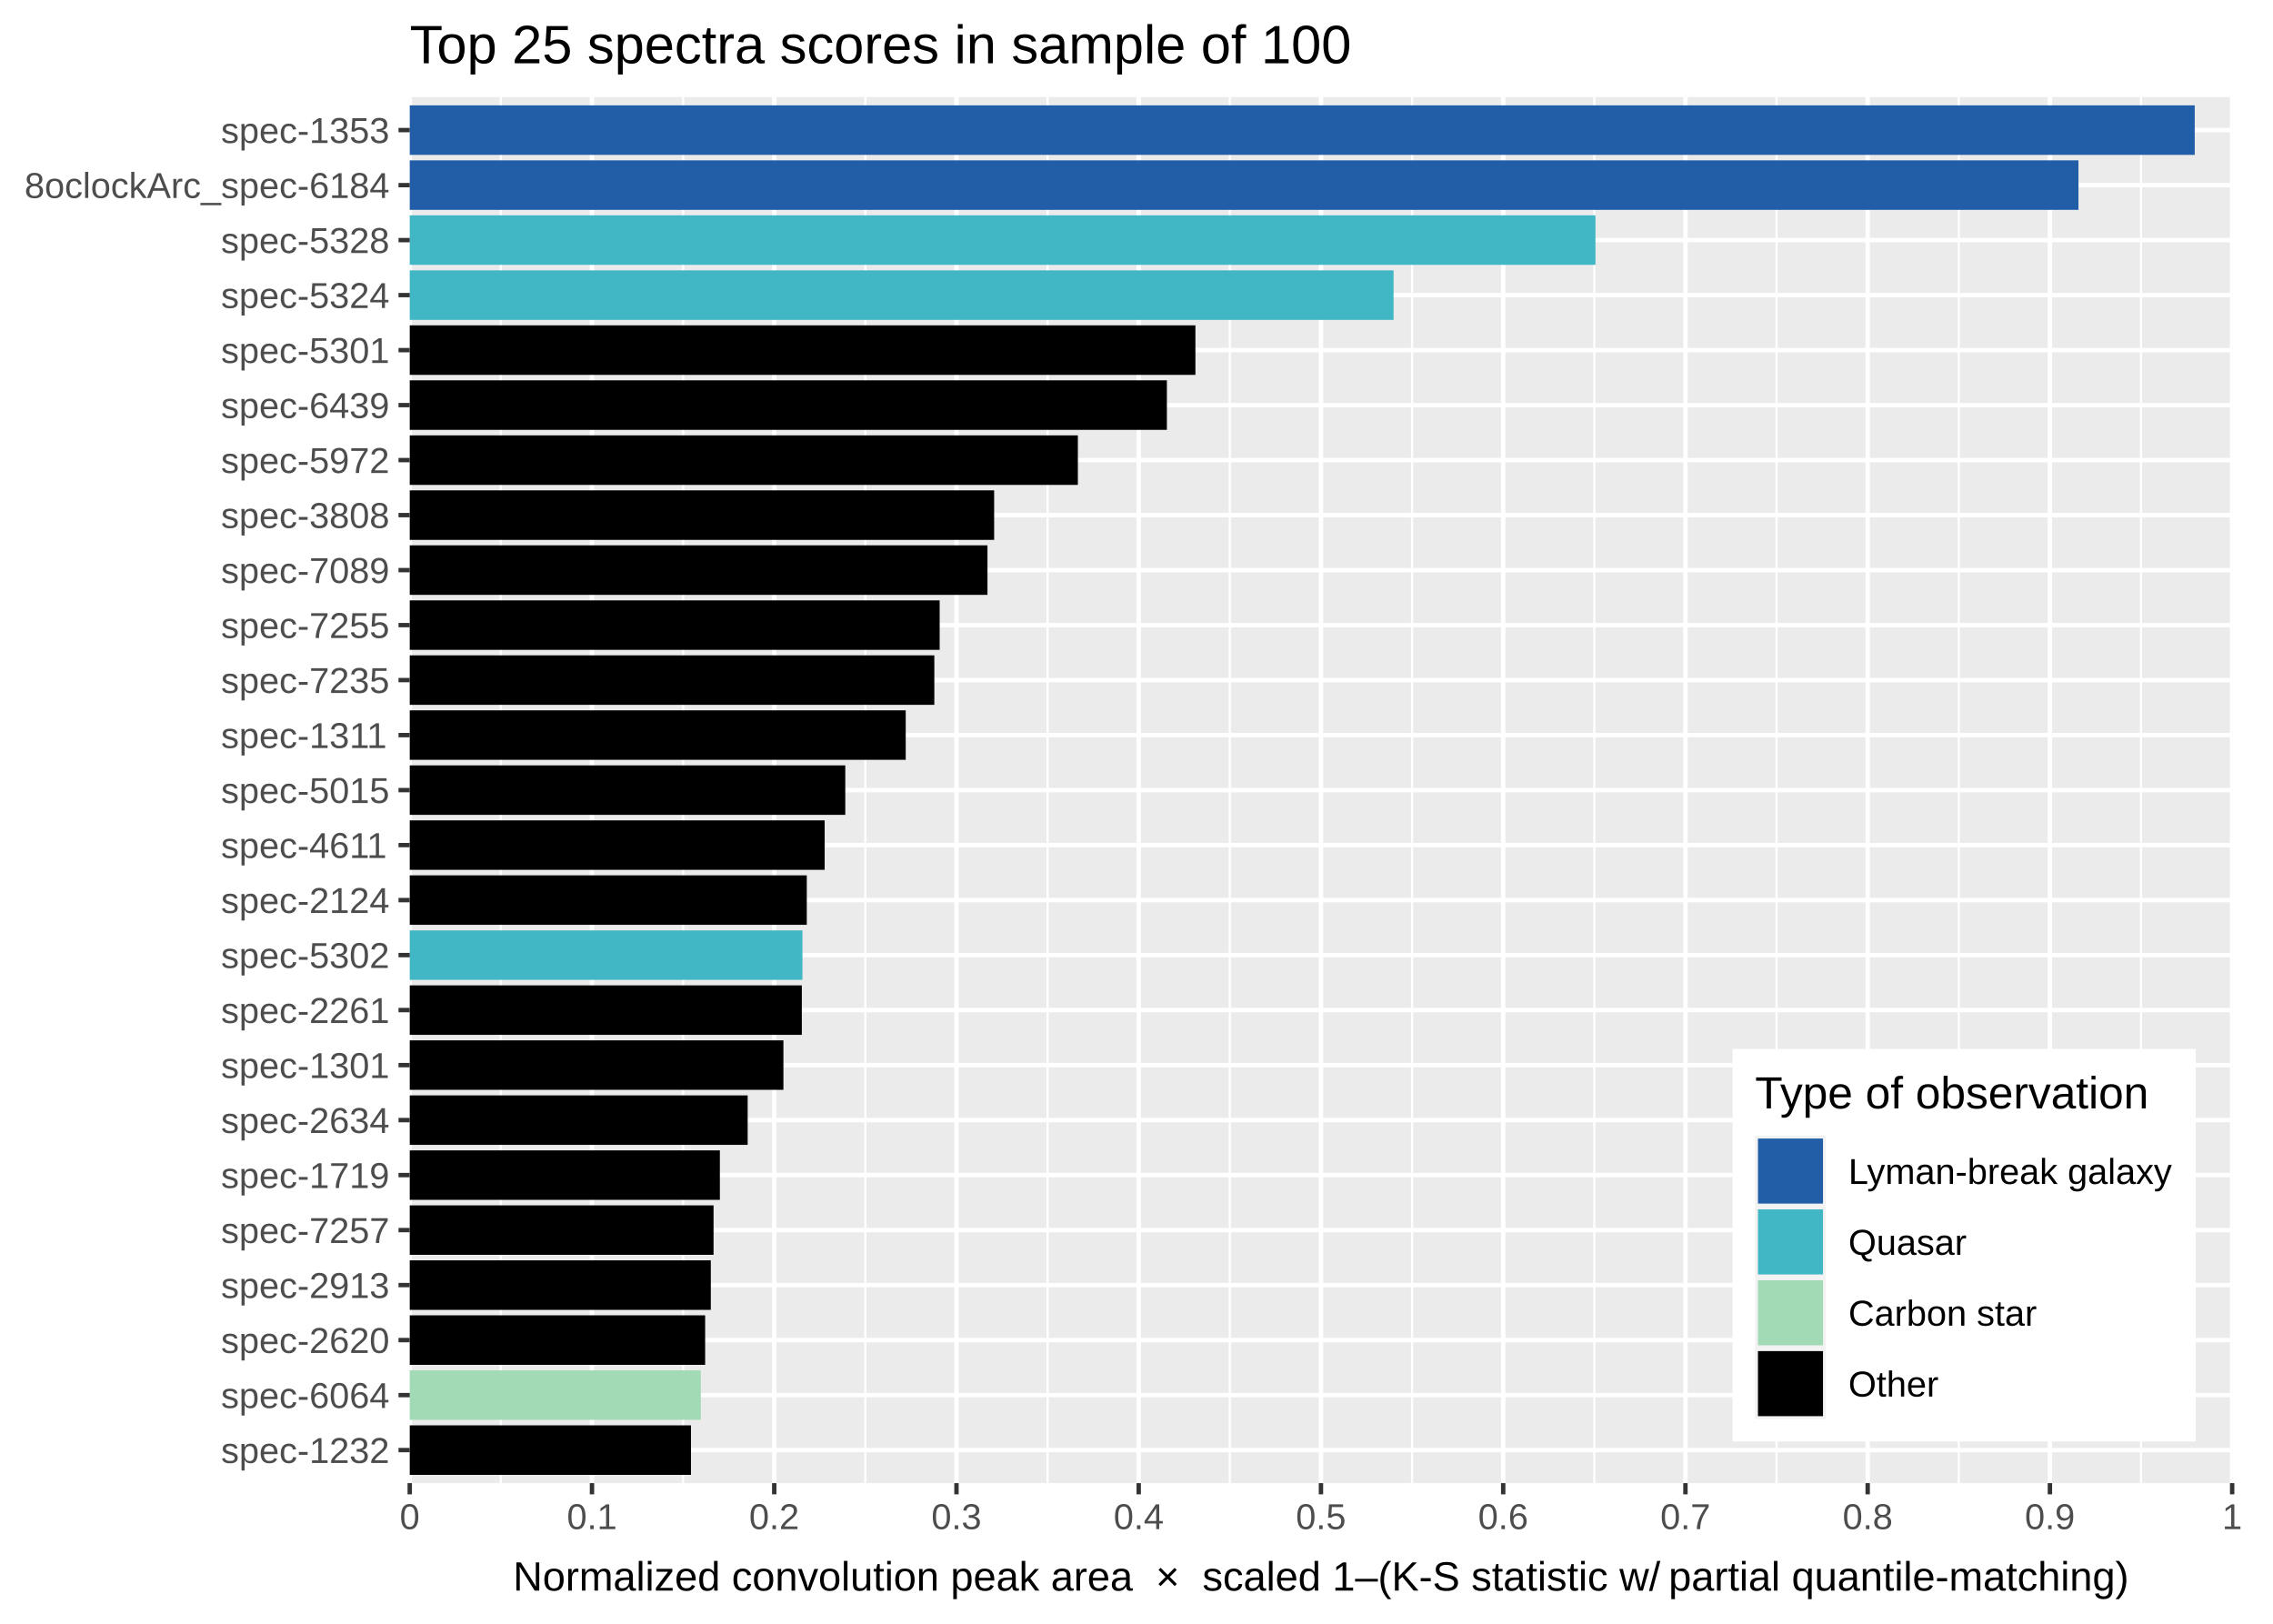
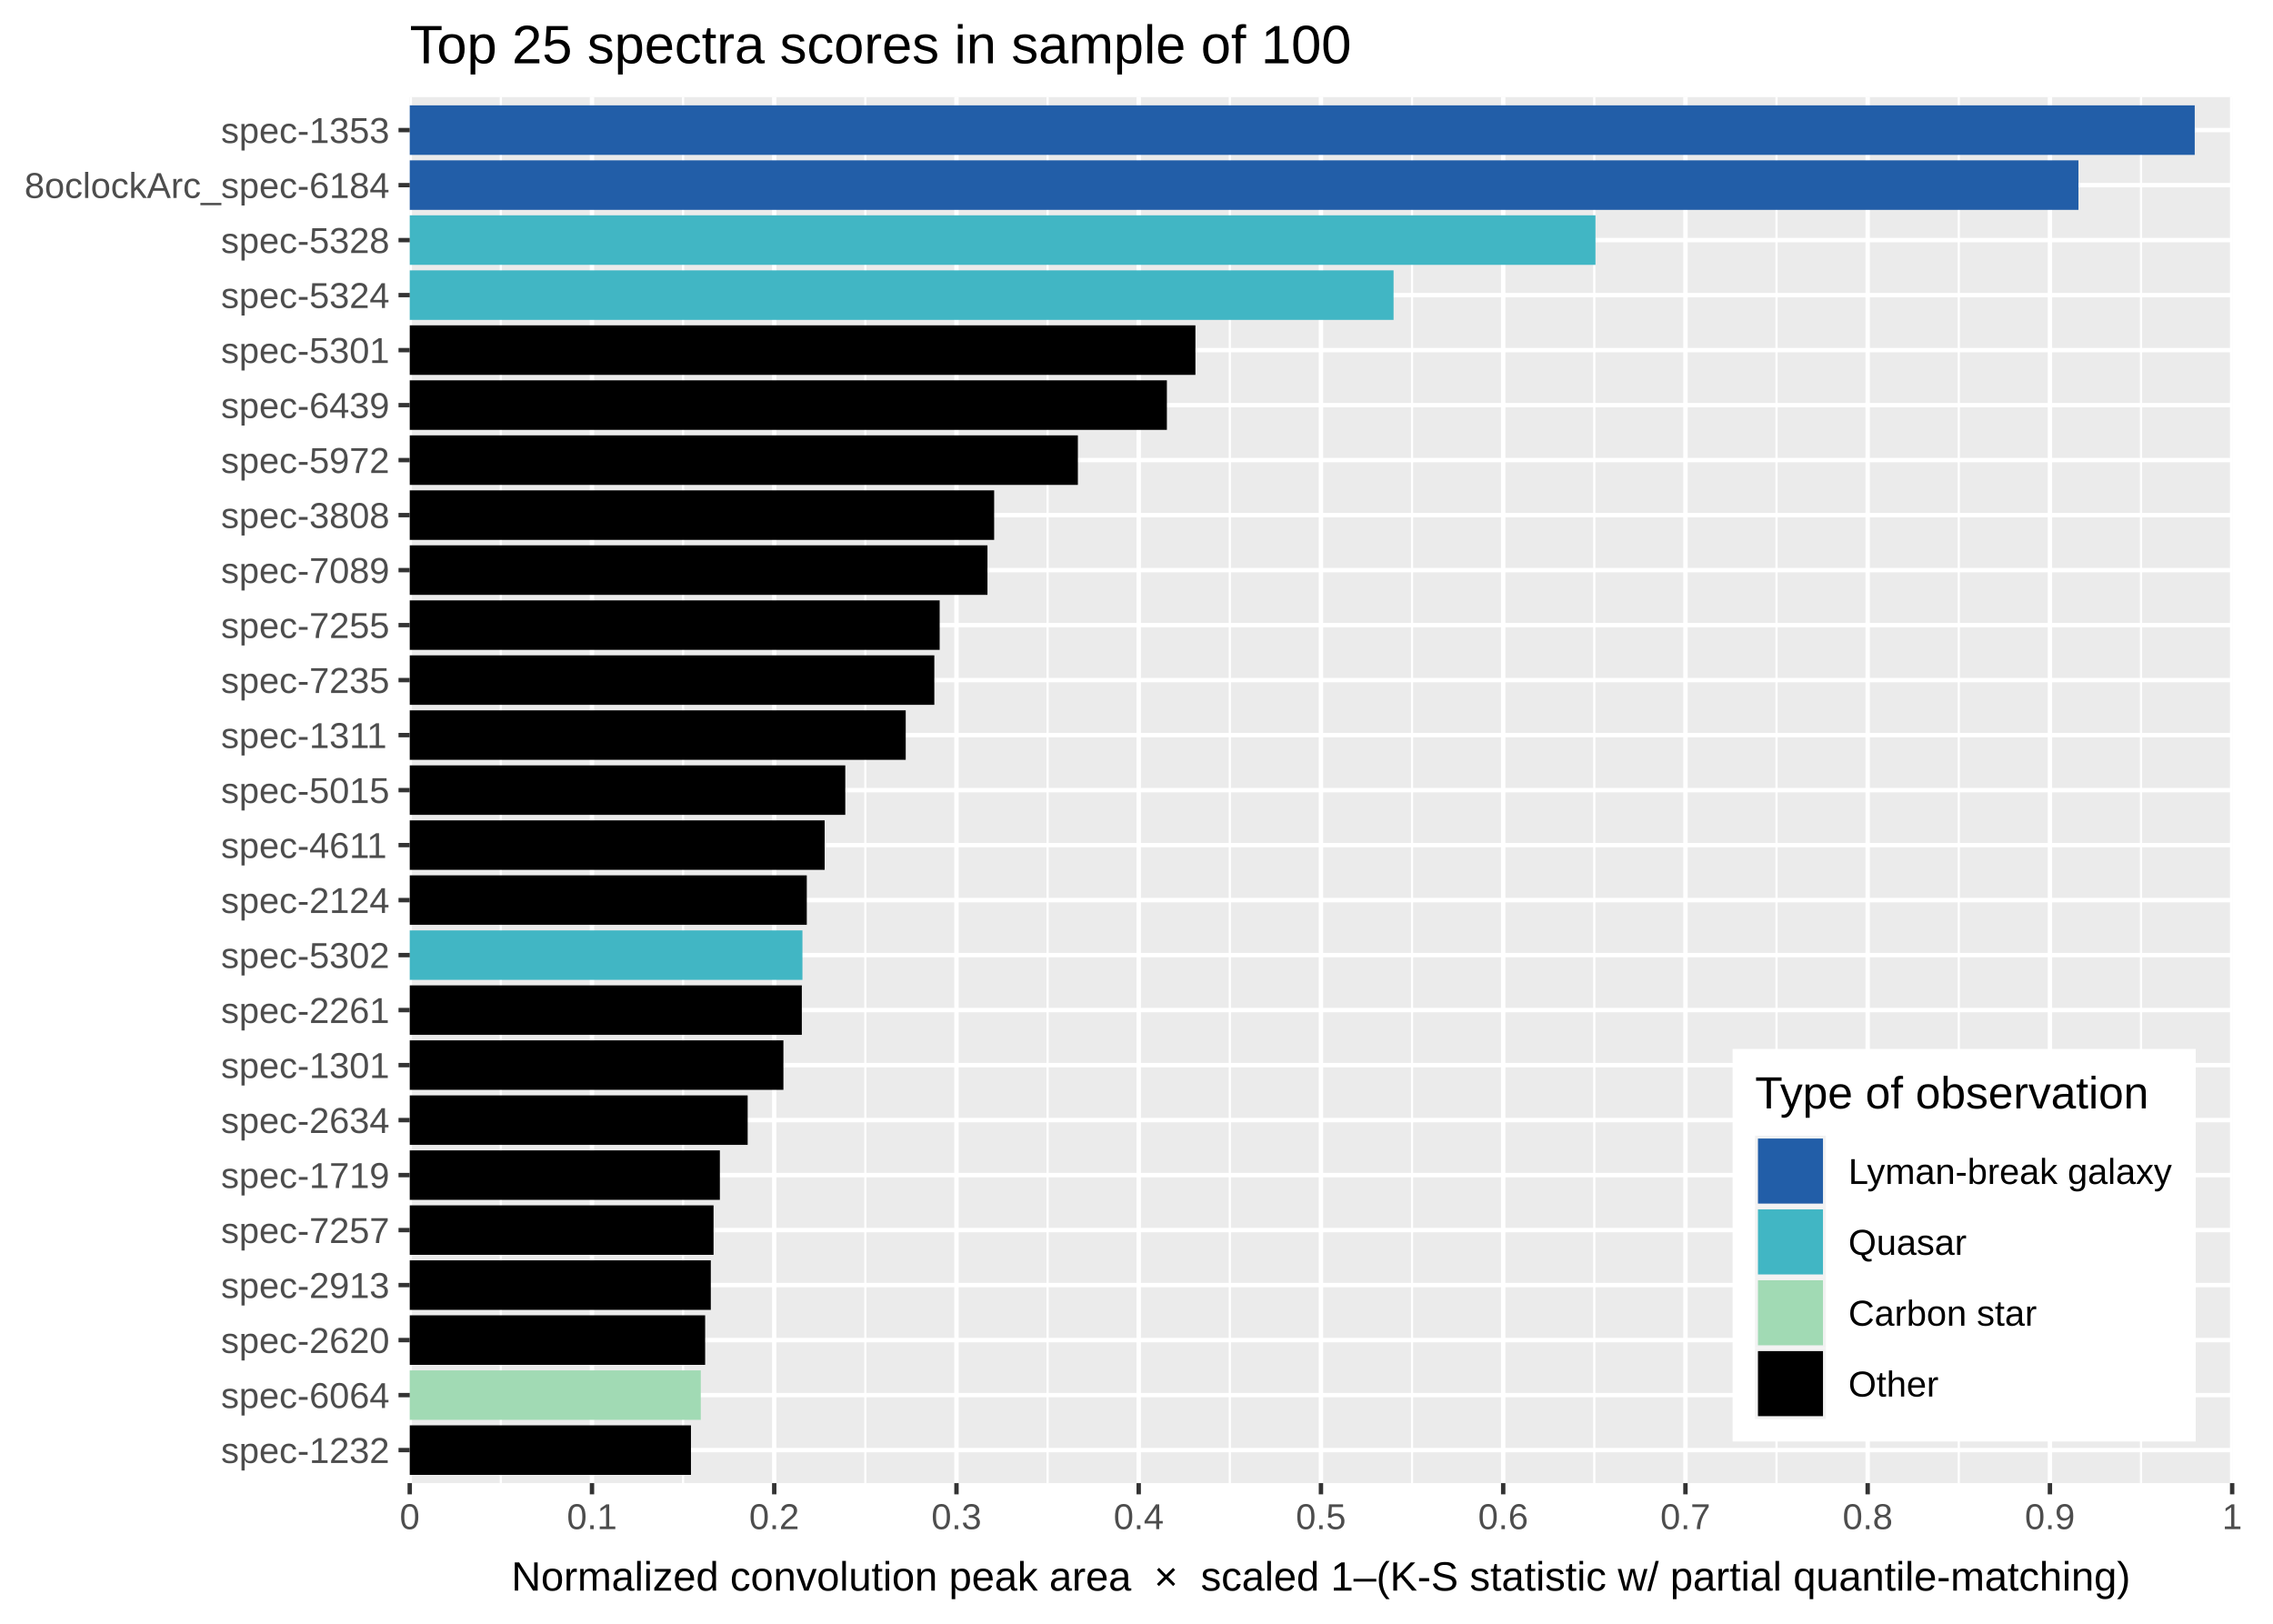
<svg xmlns="http://www.w3.org/2000/svg" viewBox="0 0 554.40 396.00">
  <defs>
    <style type="text/css">
    line, polyline, polygon, path, rect, circle {
      fill: none;
      stroke: #000000;
      stroke-linecap: round;
      stroke-linejoin: round;
      stroke-miterlimit: 10.00;
    }
  </style>
  </defs>
  <rect width="100%" height="100%" style="stroke: none; fill: #FFFFFF;" />
  <rect x="0.00" y="0.00" width="554.40" height="396.00" style="stroke-width: 1.07; stroke: #FFFFFF; fill: #FFFFFF;" />
  <defs>
    <clipPath id="cpOTkuOTR8NTQ0LjQ0fDM2MS43MHwyMy42OA==">
      <rect x="99.94" y="23.68" width="444.50" height="338.02" />
    </clipPath>
  </defs>
  <rect x="99.94" y="23.68" width="444.50" height="338.02" style="stroke-width: 1.07; stroke: none; fill: #EBEBEB;" clip-path="url(#cpOTkuOTR8NTQ0LjQ0fDM2MS43MHwyMy42OA==)" />
  <polyline points="122.16,361.70 122.16,23.68 " style="stroke-width: 0.53; stroke: #FFFFFF; stroke-linecap: butt;" clip-path="url(#cpOTkuOTR8NTQ0LjQ0fDM2MS43MHwyMy42OA==)" />
  <polyline points="166.61,361.70 166.61,23.68 " style="stroke-width: 0.53; stroke: #FFFFFF; stroke-linecap: butt;" clip-path="url(#cpOTkuOTR8NTQ0LjQ0fDM2MS43MHwyMy42OA==)" />
  <polyline points="211.06,361.70 211.06,23.68 " style="stroke-width: 0.53; stroke: #FFFFFF; stroke-linecap: butt;" clip-path="url(#cpOTkuOTR8NTQ0LjQ0fDM2MS43MHwyMy42OA==)" />
  <polyline points="255.51,361.70 255.51,23.68 " style="stroke-width: 0.53; stroke: #FFFFFF; stroke-linecap: butt;" clip-path="url(#cpOTkuOTR8NTQ0LjQ0fDM2MS43MHwyMy42OA==)" />
  <polyline points="299.96,361.70 299.96,23.68 " style="stroke-width: 0.53; stroke: #FFFFFF; stroke-linecap: butt;" clip-path="url(#cpOTkuOTR8NTQ0LjQ0fDM2MS43MHwyMy42OA==)" />
  <polyline points="344.41,361.70 344.41,23.68 " style="stroke-width: 0.53; stroke: #FFFFFF; stroke-linecap: butt;" clip-path="url(#cpOTkuOTR8NTQ0LjQ0fDM2MS43MHwyMy42OA==)" />
  <polyline points="388.86,361.70 388.86,23.68 " style="stroke-width: 0.53; stroke: #FFFFFF; stroke-linecap: butt;" clip-path="url(#cpOTkuOTR8NTQ0LjQ0fDM2MS43MHwyMy42OA==)" />
  <polyline points="433.31,361.70 433.31,23.68 " style="stroke-width: 0.53; stroke: #FFFFFF; stroke-linecap: butt;" clip-path="url(#cpOTkuOTR8NTQ0LjQ0fDM2MS43MHwyMy42OA==)" />
  <polyline points="477.76,361.70 477.76,23.68 " style="stroke-width: 0.53; stroke: #FFFFFF; stroke-linecap: butt;" clip-path="url(#cpOTkuOTR8NTQ0LjQ0fDM2MS43MHwyMy42OA==)" />
  <polyline points="522.21,361.70 522.21,23.68 " style="stroke-width: 0.53; stroke: #FFFFFF; stroke-linecap: butt;" clip-path="url(#cpOTkuOTR8NTQ0LjQ0fDM2MS43MHwyMy42OA==)" />
  <polyline points="99.94,353.65 544.44,353.65 " style="stroke-width: 1.07; stroke: #FFFFFF; stroke-linecap: butt;" clip-path="url(#cpOTkuOTR8NTQ0LjQ0fDM2MS43MHwyMy42OA==)" />
  <polyline points="99.94,340.24 544.44,340.24 " style="stroke-width: 1.07; stroke: #FFFFFF; stroke-linecap: butt;" clip-path="url(#cpOTkuOTR8NTQ0LjQ0fDM2MS43MHwyMy42OA==)" />
  <polyline points="99.94,326.82 544.44,326.82 " style="stroke-width: 1.07; stroke: #FFFFFF; stroke-linecap: butt;" clip-path="url(#cpOTkuOTR8NTQ0LjQ0fDM2MS43MHwyMy42OA==)" />
  <polyline points="99.94,313.41 544.44,313.41 " style="stroke-width: 1.07; stroke: #FFFFFF; stroke-linecap: butt;" clip-path="url(#cpOTkuOTR8NTQ0LjQ0fDM2MS43MHwyMy42OA==)" />
  <polyline points="99.94,300.00 544.44,300.00 " style="stroke-width: 1.07; stroke: #FFFFFF; stroke-linecap: butt;" clip-path="url(#cpOTkuOTR8NTQ0LjQ0fDM2MS43MHwyMy42OA==)" />
  <polyline points="99.94,286.58 544.44,286.58 " style="stroke-width: 1.07; stroke: #FFFFFF; stroke-linecap: butt;" clip-path="url(#cpOTkuOTR8NTQ0LjQ0fDM2MS43MHwyMy42OA==)" />
  <polyline points="99.94,273.17 544.44,273.17 " style="stroke-width: 1.07; stroke: #FFFFFF; stroke-linecap: butt;" clip-path="url(#cpOTkuOTR8NTQ0LjQ0fDM2MS43MHwyMy42OA==)" />
  <polyline points="99.94,259.76 544.44,259.76 " style="stroke-width: 1.07; stroke: #FFFFFF; stroke-linecap: butt;" clip-path="url(#cpOTkuOTR8NTQ0LjQ0fDM2MS43MHwyMy42OA==)" />
  <polyline points="99.94,246.34 544.44,246.34 " style="stroke-width: 1.07; stroke: #FFFFFF; stroke-linecap: butt;" clip-path="url(#cpOTkuOTR8NTQ0LjQ0fDM2MS43MHwyMy42OA==)" />
  <polyline points="99.94,232.93 544.44,232.93 " style="stroke-width: 1.07; stroke: #FFFFFF; stroke-linecap: butt;" clip-path="url(#cpOTkuOTR8NTQ0LjQ0fDM2MS43MHwyMy42OA==)" />
  <polyline points="99.94,219.52 544.44,219.52 " style="stroke-width: 1.07; stroke: #FFFFFF; stroke-linecap: butt;" clip-path="url(#cpOTkuOTR8NTQ0LjQ0fDM2MS43MHwyMy42OA==)" />
  <polyline points="99.94,206.10 544.44,206.10 " style="stroke-width: 1.07; stroke: #FFFFFF; stroke-linecap: butt;" clip-path="url(#cpOTkuOTR8NTQ0LjQ0fDM2MS43MHwyMy42OA==)" />
  <polyline points="99.94,192.69 544.44,192.69 " style="stroke-width: 1.07; stroke: #FFFFFF; stroke-linecap: butt;" clip-path="url(#cpOTkuOTR8NTQ0LjQ0fDM2MS43MHwyMy42OA==)" />
  <polyline points="99.94,179.28 544.44,179.28 " style="stroke-width: 1.07; stroke: #FFFFFF; stroke-linecap: butt;" clip-path="url(#cpOTkuOTR8NTQ0LjQ0fDM2MS43MHwyMy42OA==)" />
  <polyline points="99.94,165.86 544.44,165.86 " style="stroke-width: 1.07; stroke: #FFFFFF; stroke-linecap: butt;" clip-path="url(#cpOTkuOTR8NTQ0LjQ0fDM2MS43MHwyMy42OA==)" />
  <polyline points="99.94,152.45 544.44,152.45 " style="stroke-width: 1.07; stroke: #FFFFFF; stroke-linecap: butt;" clip-path="url(#cpOTkuOTR8NTQ0LjQ0fDM2MS43MHwyMy42OA==)" />
  <polyline points="99.94,139.04 544.44,139.04 " style="stroke-width: 1.07; stroke: #FFFFFF; stroke-linecap: butt;" clip-path="url(#cpOTkuOTR8NTQ0LjQ0fDM2MS43MHwyMy42OA==)" />
  <polyline points="99.94,125.63 544.44,125.63 " style="stroke-width: 1.07; stroke: #FFFFFF; stroke-linecap: butt;" clip-path="url(#cpOTkuOTR8NTQ0LjQ0fDM2MS43MHwyMy42OA==)" />
  <polyline points="99.94,112.21 544.44,112.21 " style="stroke-width: 1.07; stroke: #FFFFFF; stroke-linecap: butt;" clip-path="url(#cpOTkuOTR8NTQ0LjQ0fDM2MS43MHwyMy42OA==)" />
  <polyline points="99.94,98.80 544.44,98.80 " style="stroke-width: 1.07; stroke: #FFFFFF; stroke-linecap: butt;" clip-path="url(#cpOTkuOTR8NTQ0LjQ0fDM2MS43MHwyMy42OA==)" />
  <polyline points="99.94,85.39 544.44,85.39 " style="stroke-width: 1.07; stroke: #FFFFFF; stroke-linecap: butt;" clip-path="url(#cpOTkuOTR8NTQ0LjQ0fDM2MS43MHwyMy42OA==)" />
  <polyline points="99.94,71.97 544.44,71.97 " style="stroke-width: 1.07; stroke: #FFFFFF; stroke-linecap: butt;" clip-path="url(#cpOTkuOTR8NTQ0LjQ0fDM2MS43MHwyMy42OA==)" />
  <polyline points="99.94,58.56 544.44,58.56 " style="stroke-width: 1.07; stroke: #FFFFFF; stroke-linecap: butt;" clip-path="url(#cpOTkuOTR8NTQ0LjQ0fDM2MS43MHwyMy42OA==)" />
  <polyline points="99.94,45.15 544.44,45.15 " style="stroke-width: 1.07; stroke: #FFFFFF; stroke-linecap: butt;" clip-path="url(#cpOTkuOTR8NTQ0LjQ0fDM2MS43MHwyMy42OA==)" />
  <polyline points="99.94,31.73 544.44,31.73 " style="stroke-width: 1.07; stroke: #FFFFFF; stroke-linecap: butt;" clip-path="url(#cpOTkuOTR8NTQ0LjQ0fDM2MS43MHwyMy42OA==)" />
  <polyline points="99.94,361.70 99.94,23.68 " style="stroke-width: 1.07; stroke: #FFFFFF; stroke-linecap: butt;" clip-path="url(#cpOTkuOTR8NTQ0LjQ0fDM2MS43MHwyMy42OA==)" />
  <polyline points="144.39,361.70 144.39,23.68 " style="stroke-width: 1.07; stroke: #FFFFFF; stroke-linecap: butt;" clip-path="url(#cpOTkuOTR8NTQ0LjQ0fDM2MS43MHwyMy42OA==)" />
  <polyline points="188.84,361.70 188.84,23.68 " style="stroke-width: 1.07; stroke: #FFFFFF; stroke-linecap: butt;" clip-path="url(#cpOTkuOTR8NTQ0LjQ0fDM2MS43MHwyMy42OA==)" />
  <polyline points="233.29,361.70 233.29,23.68 " style="stroke-width: 1.07; stroke: #FFFFFF; stroke-linecap: butt;" clip-path="url(#cpOTkuOTR8NTQ0LjQ0fDM2MS43MHwyMy42OA==)" />
  <polyline points="277.74,361.70 277.74,23.68 " style="stroke-width: 1.07; stroke: #FFFFFF; stroke-linecap: butt;" clip-path="url(#cpOTkuOTR8NTQ0LjQ0fDM2MS43MHwyMy42OA==)" />
  <polyline points="322.19,361.70 322.19,23.68 " style="stroke-width: 1.07; stroke: #FFFFFF; stroke-linecap: butt;" clip-path="url(#cpOTkuOTR8NTQ0LjQ0fDM2MS43MHwyMy42OA==)" />
  <polyline points="366.64,361.70 366.64,23.68 " style="stroke-width: 1.07; stroke: #FFFFFF; stroke-linecap: butt;" clip-path="url(#cpOTkuOTR8NTQ0LjQ0fDM2MS43MHwyMy42OA==)" />
  <polyline points="411.09,361.70 411.09,23.68 " style="stroke-width: 1.07; stroke: #FFFFFF; stroke-linecap: butt;" clip-path="url(#cpOTkuOTR8NTQ0LjQ0fDM2MS43MHwyMy42OA==)" />
  <polyline points="455.54,361.70 455.54,23.68 " style="stroke-width: 1.07; stroke: #FFFFFF; stroke-linecap: butt;" clip-path="url(#cpOTkuOTR8NTQ0LjQ0fDM2MS43MHwyMy42OA==)" />
  <polyline points="499.99,361.70 499.99,23.68 " style="stroke-width: 1.07; stroke: #FFFFFF; stroke-linecap: butt;" clip-path="url(#cpOTkuOTR8NTQ0LjQ0fDM2MS43MHwyMy42OA==)" />
  <polyline points="544.44,361.70 544.44,23.68 " style="stroke-width: 1.07; stroke: #FFFFFF; stroke-linecap: butt;" clip-path="url(#cpOTkuOTR8NTQ0LjQ0fDM2MS43MHwyMy42OA==)" />
  <rect x="99.94" y="25.70" width="435.37" height="12.07" style="stroke-width: 1.07; stroke: none; stroke-linecap: square; stroke-linejoin: miter; fill: #225EA8;" clip-path="url(#cpOTkuOTR8NTQ0LjQ0fDM2MS43MHwyMy42OA==)" />
  <rect x="99.94" y="39.11" width="407.01" height="12.07" style="stroke-width: 1.07; stroke: none; stroke-linecap: square; stroke-linejoin: miter; fill: #225EA8;" clip-path="url(#cpOTkuOTR8NTQ0LjQ0fDM2MS43MHwyMy42OA==)" />
  <rect x="99.94" y="52.52" width="289.21" height="12.07" style="stroke-width: 1.07; stroke: none; stroke-linecap: square; stroke-linejoin: miter; fill: #41B6C4;" clip-path="url(#cpOTkuOTR8NTQ0LjQ0fDM2MS43MHwyMy42OA==)" />
  <rect x="99.94" y="65.94" width="239.96" height="12.07" style="stroke-width: 1.07; stroke: none; stroke-linecap: square; stroke-linejoin: miter; fill: #41B6C4;" clip-path="url(#cpOTkuOTR8NTQ0LjQ0fDM2MS43MHwyMy42OA==)" />
  <rect x="99.94" y="79.35" width="191.63" height="12.07" style="stroke-width: 1.07; stroke: none; stroke-linecap: square; stroke-linejoin: miter; fill: #000000;" clip-path="url(#cpOTkuOTR8NTQ0LjQ0fDM2MS43MHwyMy42OA==)" />
  <rect x="99.94" y="92.76" width="184.67" height="12.07" style="stroke-width: 1.07; stroke: none; stroke-linecap: square; stroke-linejoin: miter; fill: #000000;" clip-path="url(#cpOTkuOTR8NTQ0LjQ0fDM2MS43MHwyMy42OA==)" />
  <rect x="99.94" y="106.18" width="162.96" height="12.07" style="stroke-width: 1.07; stroke: none; stroke-linecap: square; stroke-linejoin: miter; fill: #000000;" clip-path="url(#cpOTkuOTR8NTQ0LjQ0fDM2MS43MHwyMy42OA==)" />
  <rect x="99.94" y="119.59" width="142.54" height="12.07" style="stroke-width: 1.07; stroke: none; stroke-linecap: square; stroke-linejoin: miter; fill: #000000;" clip-path="url(#cpOTkuOTR8NTQ0LjQ0fDM2MS43MHwyMy42OA==)" />
  <rect x="99.94" y="133.00" width="140.91" height="12.07" style="stroke-width: 1.07; stroke: none; stroke-linecap: square; stroke-linejoin: miter; fill: #000000;" clip-path="url(#cpOTkuOTR8NTQ0LjQ0fDM2MS43MHwyMy42OA==)" />
  <rect x="99.94" y="146.42" width="129.25" height="12.07" style="stroke-width: 1.07; stroke: none; stroke-linecap: square; stroke-linejoin: miter; fill: #000000;" clip-path="url(#cpOTkuOTR8NTQ0LjQ0fDM2MS43MHwyMy42OA==)" />
  <rect x="99.94" y="159.83" width="127.95" height="12.07" style="stroke-width: 1.07; stroke: none; stroke-linecap: square; stroke-linejoin: miter; fill: #000000;" clip-path="url(#cpOTkuOTR8NTQ0LjQ0fDM2MS43MHwyMy42OA==)" />
  <rect x="99.94" y="173.24" width="120.97" height="12.07" style="stroke-width: 1.07; stroke: none; stroke-linecap: square; stroke-linejoin: miter; fill: #000000;" clip-path="url(#cpOTkuOTR8NTQ0LjQ0fDM2MS43MHwyMy42OA==)" />
  <rect x="99.94" y="186.66" width="106.23" height="12.07" style="stroke-width: 1.07; stroke: none; stroke-linecap: square; stroke-linejoin: miter; fill: #000000;" clip-path="url(#cpOTkuOTR8NTQ0LjQ0fDM2MS43MHwyMy42OA==)" />
  <rect x="99.94" y="200.07" width="101.20" height="12.07" style="stroke-width: 1.07; stroke: none; stroke-linecap: square; stroke-linejoin: miter; fill: #000000;" clip-path="url(#cpOTkuOTR8NTQ0LjQ0fDM2MS43MHwyMy42OA==)" />
  <rect x="99.94" y="213.48" width="96.84" height="12.07" style="stroke-width: 1.07; stroke: none; stroke-linecap: square; stroke-linejoin: miter; fill: #000000;" clip-path="url(#cpOTkuOTR8NTQ0LjQ0fDM2MS43MHwyMy42OA==)" />
  <rect x="99.94" y="226.90" width="95.78" height="12.07" style="stroke-width: 1.07; stroke: none; stroke-linecap: square; stroke-linejoin: miter; fill: #41B6C4;" clip-path="url(#cpOTkuOTR8NTQ0LjQ0fDM2MS43MHwyMy42OA==)" />
  <rect x="99.94" y="240.31" width="95.63" height="12.07" style="stroke-width: 1.07; stroke: none; stroke-linecap: square; stroke-linejoin: miter; fill: #000000;" clip-path="url(#cpOTkuOTR8NTQ0LjQ0fDM2MS43MHwyMy42OA==)" />
  <rect x="99.94" y="253.72" width="91.14" height="12.07" style="stroke-width: 1.07; stroke: none; stroke-linecap: square; stroke-linejoin: miter; fill: #000000;" clip-path="url(#cpOTkuOTR8NTQ0LjQ0fDM2MS43MHwyMy42OA==)" />
  <rect x="99.94" y="267.14" width="82.42" height="12.07" style="stroke-width: 1.07; stroke: none; stroke-linecap: square; stroke-linejoin: miter; fill: #000000;" clip-path="url(#cpOTkuOTR8NTQ0LjQ0fDM2MS43MHwyMy42OA==)" />
  <rect x="99.94" y="280.55" width="75.64" height="12.07" style="stroke-width: 1.07; stroke: none; stroke-linecap: square; stroke-linejoin: miter; fill: #000000;" clip-path="url(#cpOTkuOTR8NTQ0LjQ0fDM2MS43MHwyMy42OA==)" />
  <rect x="99.94" y="293.96" width="74.10" height="12.07" style="stroke-width: 1.07; stroke: none; stroke-linecap: square; stroke-linejoin: miter; fill: #000000;" clip-path="url(#cpOTkuOTR8NTQ0LjQ0fDM2MS43MHwyMy42OA==)" />
  <rect x="99.94" y="307.38" width="73.43" height="12.07" style="stroke-width: 1.07; stroke: none; stroke-linecap: square; stroke-linejoin: miter; fill: #000000;" clip-path="url(#cpOTkuOTR8NTQ0LjQ0fDM2MS43MHwyMy42OA==)" />
  <rect x="99.94" y="320.79" width="72.05" height="12.07" style="stroke-width: 1.07; stroke: none; stroke-linecap: square; stroke-linejoin: miter; fill: #000000;" clip-path="url(#cpOTkuOTR8NTQ0LjQ0fDM2MS43MHwyMy42OA==)" />
  <rect x="99.94" y="334.20" width="70.99" height="12.07" style="stroke-width: 1.07; stroke: none; stroke-linecap: square; stroke-linejoin: miter; fill: #A1DAB4;" clip-path="url(#cpOTkuOTR8NTQ0LjQ0fDM2MS43MHwyMy42OA==)" />
  <rect x="99.94" y="347.62" width="68.59" height="12.07" style="stroke-width: 1.07; stroke: none; stroke-linecap: square; stroke-linejoin: miter; fill: #000000;" clip-path="url(#cpOTkuOTR8NTQ0LjQ0fDM2MS43MHwyMy42OA==)" />
  <defs>
    <clipPath id="cpMC4wMHw1NTQuNDB8Mzk2LjAwfDAuMDA=">
      <rect x="0.00" y="0.00" width="554.40" height="396.00" />
    </clipPath>
  </defs>
  <g clip-path="url(#cpMC4wMHw1NTQuNDB8Mzk2LjAwfDAuMDA=)">
    <text x="53.91" y="356.80" style="font-size: 8.80px; fill: #4D4D4D; font-family: Arial;" textLength="41.10px" lengthAdjust="spacingAndGlyphs">spec-1232</text>
  </g>
  <g clip-path="url(#cpMC4wMHw1NTQuNDB8Mzk2LjAwfDAuMDA=)">
    <text x="53.91" y="343.39" style="font-size: 8.80px; fill: #4D4D4D; font-family: Arial;" textLength="41.10px" lengthAdjust="spacingAndGlyphs">spec-6064</text>
  </g>
  <g clip-path="url(#cpMC4wMHw1NTQuNDB8Mzk2LjAwfDAuMDA=)">
    <text x="53.91" y="329.97" style="font-size: 8.80px; fill: #4D4D4D; font-family: Arial;" textLength="41.10px" lengthAdjust="spacingAndGlyphs">spec-2620</text>
  </g>
  <g clip-path="url(#cpMC4wMHw1NTQuNDB8Mzk2LjAwfDAuMDA=)">
    <text x="53.91" y="316.56" style="font-size: 8.80px; fill: #4D4D4D; font-family: Arial;" textLength="41.10px" lengthAdjust="spacingAndGlyphs">spec-2913</text>
  </g>
  <g clip-path="url(#cpMC4wMHw1NTQuNDB8Mzk2LjAwfDAuMDA=)">
    <text x="53.91" y="303.15" style="font-size: 8.80px; fill: #4D4D4D; font-family: Arial;" textLength="41.10px" lengthAdjust="spacingAndGlyphs">spec-7257</text>
  </g>
  <g clip-path="url(#cpMC4wMHw1NTQuNDB8Mzk2LjAwfDAuMDA=)">
    <text x="53.91" y="289.73" style="font-size: 8.80px; fill: #4D4D4D; font-family: Arial;" textLength="41.10px" lengthAdjust="spacingAndGlyphs">spec-1719</text>
  </g>
  <g clip-path="url(#cpMC4wMHw1NTQuNDB8Mzk2LjAwfDAuMDA=)">
    <text x="53.91" y="276.32" style="font-size: 8.80px; fill: #4D4D4D; font-family: Arial;" textLength="41.10px" lengthAdjust="spacingAndGlyphs">spec-2634</text>
  </g>
  <g clip-path="url(#cpMC4wMHw1NTQuNDB8Mzk2LjAwfDAuMDA=)">
    <text x="53.91" y="262.91" style="font-size: 8.80px; fill: #4D4D4D; font-family: Arial;" textLength="41.10px" lengthAdjust="spacingAndGlyphs">spec-1301</text>
  </g>
  <g clip-path="url(#cpMC4wMHw1NTQuNDB8Mzk2LjAwfDAuMDA=)">
    <text x="53.91" y="249.49" style="font-size: 8.80px; fill: #4D4D4D; font-family: Arial;" textLength="41.10px" lengthAdjust="spacingAndGlyphs">spec-2261</text>
  </g>
  <g clip-path="url(#cpMC4wMHw1NTQuNDB8Mzk2LjAwfDAuMDA=)">
    <text x="53.91" y="236.08" style="font-size: 8.80px; fill: #4D4D4D; font-family: Arial;" textLength="41.10px" lengthAdjust="spacingAndGlyphs">spec-5302</text>
  </g>
  <g clip-path="url(#cpMC4wMHw1NTQuNDB8Mzk2LjAwfDAuMDA=)">
    <text x="53.91" y="222.67" style="font-size: 8.80px; fill: #4D4D4D; font-family: Arial;" textLength="41.10px" lengthAdjust="spacingAndGlyphs">spec-2124</text>
  </g>
  <g clip-path="url(#cpMC4wMHw1NTQuNDB8Mzk2LjAwfDAuMDA=)">
    <text x="53.91" y="209.25" style="font-size: 8.80px; fill: #4D4D4D; font-family: Arial;" textLength="41.10px" lengthAdjust="spacingAndGlyphs">spec-4611</text>
  </g>
  <g clip-path="url(#cpMC4wMHw1NTQuNDB8Mzk2LjAwfDAuMDA=)">
    <text x="53.91" y="195.84" style="font-size: 8.80px; fill: #4D4D4D; font-family: Arial;" textLength="41.10px" lengthAdjust="spacingAndGlyphs">spec-5015</text>
  </g>
  <g clip-path="url(#cpMC4wMHw1NTQuNDB8Mzk2LjAwfDAuMDA=)">
    <text x="53.91" y="182.43" style="font-size: 8.80px; fill: #4D4D4D; font-family: Arial;" textLength="41.10px" lengthAdjust="spacingAndGlyphs">spec-1311</text>
  </g>
  <g clip-path="url(#cpMC4wMHw1NTQuNDB8Mzk2LjAwfDAuMDA=)">
    <text x="53.91" y="169.01" style="font-size: 8.80px; fill: #4D4D4D; font-family: Arial;" textLength="41.10px" lengthAdjust="spacingAndGlyphs">spec-7235</text>
  </g>
  <g clip-path="url(#cpMC4wMHw1NTQuNDB8Mzk2LjAwfDAuMDA=)">
    <text x="53.91" y="155.60" style="font-size: 8.80px; fill: #4D4D4D; font-family: Arial;" textLength="41.10px" lengthAdjust="spacingAndGlyphs">spec-7255</text>
  </g>
  <g clip-path="url(#cpMC4wMHw1NTQuNDB8Mzk2LjAwfDAuMDA=)">
    <text x="53.91" y="142.19" style="font-size: 8.80px; fill: #4D4D4D; font-family: Arial;" textLength="41.10px" lengthAdjust="spacingAndGlyphs">spec-7089</text>
  </g>
  <g clip-path="url(#cpMC4wMHw1NTQuNDB8Mzk2LjAwfDAuMDA=)">
    <text x="53.91" y="128.77" style="font-size: 8.80px; fill: #4D4D4D; font-family: Arial;" textLength="41.10px" lengthAdjust="spacingAndGlyphs">spec-3808</text>
  </g>
  <g clip-path="url(#cpMC4wMHw1NTQuNDB8Mzk2LjAwfDAuMDA=)">
    <text x="53.91" y="115.36" style="font-size: 8.80px; fill: #4D4D4D; font-family: Arial;" textLength="41.10px" lengthAdjust="spacingAndGlyphs">spec-5972</text>
  </g>
  <g clip-path="url(#cpMC4wMHw1NTQuNDB8Mzk2LjAwfDAuMDA=)">
    <text x="53.91" y="101.95" style="font-size: 8.80px; fill: #4D4D4D; font-family: Arial;" textLength="41.10px" lengthAdjust="spacingAndGlyphs">spec-6439</text>
  </g>
  <g clip-path="url(#cpMC4wMHw1NTQuNDB8Mzk2LjAwfDAuMDA=)">
    <text x="53.91" y="88.53" style="font-size: 8.80px; fill: #4D4D4D; font-family: Arial;" textLength="41.10px" lengthAdjust="spacingAndGlyphs">spec-5301</text>
  </g>
  <g clip-path="url(#cpMC4wMHw1NTQuNDB8Mzk2LjAwfDAuMDA=)">
    <text x="53.91" y="75.12" style="font-size: 8.80px; fill: #4D4D4D; font-family: Arial;" textLength="41.10px" lengthAdjust="spacingAndGlyphs">spec-5324</text>
  </g>
  <g clip-path="url(#cpMC4wMHw1NTQuNDB8Mzk2LjAwfDAuMDA=)">
    <text x="53.91" y="61.71" style="font-size: 8.80px; fill: #4D4D4D; font-family: Arial;" textLength="41.10px" lengthAdjust="spacingAndGlyphs">spec-5328</text>
  </g>
  <g clip-path="url(#cpMC4wMHw1NTQuNDB8Mzk2LjAwfDAuMDA=)">
    <text x="5.98" y="48.29" style="font-size: 8.80px; fill: #4D4D4D; font-family: Arial;" textLength="89.03px" lengthAdjust="spacingAndGlyphs">8oclockArc_spec-6184</text>
  </g>
  <g clip-path="url(#cpMC4wMHw1NTQuNDB8Mzk2LjAwfDAuMDA=)">
    <text x="53.91" y="34.88" style="font-size: 8.80px; fill: #4D4D4D; font-family: Arial;" textLength="41.10px" lengthAdjust="spacingAndGlyphs">spec-1353</text>
  </g>
  <polyline points="97.20,353.65 99.94,353.65 " style="stroke-width: 1.07; stroke: #333333; stroke-linecap: butt;" clip-path="url(#cpMC4wMHw1NTQuNDB8Mzk2LjAwfDAuMDA=)" />
  <polyline points="97.20,340.24 99.94,340.24 " style="stroke-width: 1.07; stroke: #333333; stroke-linecap: butt;" clip-path="url(#cpMC4wMHw1NTQuNDB8Mzk2LjAwfDAuMDA=)" />
  <polyline points="97.20,326.82 99.94,326.82 " style="stroke-width: 1.07; stroke: #333333; stroke-linecap: butt;" clip-path="url(#cpMC4wMHw1NTQuNDB8Mzk2LjAwfDAuMDA=)" />
  <polyline points="97.20,313.41 99.94,313.41 " style="stroke-width: 1.07; stroke: #333333; stroke-linecap: butt;" clip-path="url(#cpMC4wMHw1NTQuNDB8Mzk2LjAwfDAuMDA=)" />
  <polyline points="97.20,300.00 99.94,300.00 " style="stroke-width: 1.07; stroke: #333333; stroke-linecap: butt;" clip-path="url(#cpMC4wMHw1NTQuNDB8Mzk2LjAwfDAuMDA=)" />
  <polyline points="97.20,286.58 99.94,286.58 " style="stroke-width: 1.07; stroke: #333333; stroke-linecap: butt;" clip-path="url(#cpMC4wMHw1NTQuNDB8Mzk2LjAwfDAuMDA=)" />
  <polyline points="97.20,273.17 99.94,273.17 " style="stroke-width: 1.07; stroke: #333333; stroke-linecap: butt;" clip-path="url(#cpMC4wMHw1NTQuNDB8Mzk2LjAwfDAuMDA=)" />
  <polyline points="97.20,259.76 99.94,259.76 " style="stroke-width: 1.07; stroke: #333333; stroke-linecap: butt;" clip-path="url(#cpMC4wMHw1NTQuNDB8Mzk2LjAwfDAuMDA=)" />
  <polyline points="97.20,246.34 99.94,246.34 " style="stroke-width: 1.07; stroke: #333333; stroke-linecap: butt;" clip-path="url(#cpMC4wMHw1NTQuNDB8Mzk2LjAwfDAuMDA=)" />
  <polyline points="97.20,232.93 99.94,232.93 " style="stroke-width: 1.07; stroke: #333333; stroke-linecap: butt;" clip-path="url(#cpMC4wMHw1NTQuNDB8Mzk2LjAwfDAuMDA=)" />
  <polyline points="97.20,219.52 99.94,219.52 " style="stroke-width: 1.07; stroke: #333333; stroke-linecap: butt;" clip-path="url(#cpMC4wMHw1NTQuNDB8Mzk2LjAwfDAuMDA=)" />
  <polyline points="97.20,206.10 99.94,206.10 " style="stroke-width: 1.07; stroke: #333333; stroke-linecap: butt;" clip-path="url(#cpMC4wMHw1NTQuNDB8Mzk2LjAwfDAuMDA=)" />
  <polyline points="97.20,192.69 99.94,192.69 " style="stroke-width: 1.07; stroke: #333333; stroke-linecap: butt;" clip-path="url(#cpMC4wMHw1NTQuNDB8Mzk2LjAwfDAuMDA=)" />
  <polyline points="97.20,179.28 99.94,179.28 " style="stroke-width: 1.07; stroke: #333333; stroke-linecap: butt;" clip-path="url(#cpMC4wMHw1NTQuNDB8Mzk2LjAwfDAuMDA=)" />
  <polyline points="97.20,165.86 99.94,165.86 " style="stroke-width: 1.07; stroke: #333333; stroke-linecap: butt;" clip-path="url(#cpMC4wMHw1NTQuNDB8Mzk2LjAwfDAuMDA=)" />
  <polyline points="97.20,152.45 99.94,152.45 " style="stroke-width: 1.07; stroke: #333333; stroke-linecap: butt;" clip-path="url(#cpMC4wMHw1NTQuNDB8Mzk2LjAwfDAuMDA=)" />
  <polyline points="97.20,139.04 99.94,139.04 " style="stroke-width: 1.07; stroke: #333333; stroke-linecap: butt;" clip-path="url(#cpMC4wMHw1NTQuNDB8Mzk2LjAwfDAuMDA=)" />
  <polyline points="97.20,125.63 99.94,125.63 " style="stroke-width: 1.07; stroke: #333333; stroke-linecap: butt;" clip-path="url(#cpMC4wMHw1NTQuNDB8Mzk2LjAwfDAuMDA=)" />
  <polyline points="97.20,112.21 99.94,112.21 " style="stroke-width: 1.07; stroke: #333333; stroke-linecap: butt;" clip-path="url(#cpMC4wMHw1NTQuNDB8Mzk2LjAwfDAuMDA=)" />
  <polyline points="97.20,98.80 99.94,98.80 " style="stroke-width: 1.07; stroke: #333333; stroke-linecap: butt;" clip-path="url(#cpMC4wMHw1NTQuNDB8Mzk2LjAwfDAuMDA=)" />
  <polyline points="97.20,85.39 99.94,85.39 " style="stroke-width: 1.07; stroke: #333333; stroke-linecap: butt;" clip-path="url(#cpMC4wMHw1NTQuNDB8Mzk2LjAwfDAuMDA=)" />
  <polyline points="97.20,71.97 99.94,71.97 " style="stroke-width: 1.07; stroke: #333333; stroke-linecap: butt;" clip-path="url(#cpMC4wMHw1NTQuNDB8Mzk2LjAwfDAuMDA=)" />
  <polyline points="97.20,58.56 99.94,58.56 " style="stroke-width: 1.07; stroke: #333333; stroke-linecap: butt;" clip-path="url(#cpMC4wMHw1NTQuNDB8Mzk2LjAwfDAuMDA=)" />
  <polyline points="97.20,45.15 99.94,45.15 " style="stroke-width: 1.07; stroke: #333333; stroke-linecap: butt;" clip-path="url(#cpMC4wMHw1NTQuNDB8Mzk2LjAwfDAuMDA=)" />
  <polyline points="97.20,31.73 99.94,31.73 " style="stroke-width: 1.07; stroke: #333333; stroke-linecap: butt;" clip-path="url(#cpMC4wMHw1NTQuNDB8Mzk2LjAwfDAuMDA=)" />
  <polyline points="99.94,364.44 99.94,361.70 " style="stroke-width: 1.07; stroke: #333333; stroke-linecap: butt;" clip-path="url(#cpMC4wMHw1NTQuNDB8Mzk2LjAwfDAuMDA=)" />
  <polyline points="144.39,364.44 144.39,361.70 " style="stroke-width: 1.07; stroke: #333333; stroke-linecap: butt;" clip-path="url(#cpMC4wMHw1NTQuNDB8Mzk2LjAwfDAuMDA=)" />
  <polyline points="188.84,364.44 188.84,361.70 " style="stroke-width: 1.07; stroke: #333333; stroke-linecap: butt;" clip-path="url(#cpMC4wMHw1NTQuNDB8Mzk2LjAwfDAuMDA=)" />
  <polyline points="233.29,364.44 233.29,361.70 " style="stroke-width: 1.07; stroke: #333333; stroke-linecap: butt;" clip-path="url(#cpMC4wMHw1NTQuNDB8Mzk2LjAwfDAuMDA=)" />
  <polyline points="277.74,364.44 277.74,361.70 " style="stroke-width: 1.07; stroke: #333333; stroke-linecap: butt;" clip-path="url(#cpMC4wMHw1NTQuNDB8Mzk2LjAwfDAuMDA=)" />
  <polyline points="322.19,364.44 322.19,361.70 " style="stroke-width: 1.07; stroke: #333333; stroke-linecap: butt;" clip-path="url(#cpMC4wMHw1NTQuNDB8Mzk2LjAwfDAuMDA=)" />
  <polyline points="366.64,364.44 366.64,361.70 " style="stroke-width: 1.07; stroke: #333333; stroke-linecap: butt;" clip-path="url(#cpMC4wMHw1NTQuNDB8Mzk2LjAwfDAuMDA=)" />
  <polyline points="411.09,364.44 411.09,361.70 " style="stroke-width: 1.07; stroke: #333333; stroke-linecap: butt;" clip-path="url(#cpMC4wMHw1NTQuNDB8Mzk2LjAwfDAuMDA=)" />
  <polyline points="455.54,364.44 455.54,361.70 " style="stroke-width: 1.07; stroke: #333333; stroke-linecap: butt;" clip-path="url(#cpMC4wMHw1NTQuNDB8Mzk2LjAwfDAuMDA=)" />
  <polyline points="499.99,364.44 499.99,361.70 " style="stroke-width: 1.07; stroke: #333333; stroke-linecap: butt;" clip-path="url(#cpMC4wMHw1NTQuNDB8Mzk2LjAwfDAuMDA=)" />
  <polyline points="544.44,364.44 544.44,361.70 " style="stroke-width: 1.07; stroke: #333333; stroke-linecap: butt;" clip-path="url(#cpMC4wMHw1NTQuNDB8Mzk2LjAwfDAuMDA=)" />
  <g clip-path="url(#cpMC4wMHw1NTQuNDB8Mzk2LjAwfDAuMDA=)">
    <text x="97.49" y="372.93" style="font-size: 8.80px; fill: #4D4D4D; font-family: Arial;" textLength="4.89px" lengthAdjust="spacingAndGlyphs">0</text>
  </g>
  <g clip-path="url(#cpMC4wMHw1NTQuNDB8Mzk2LjAwfDAuMDA=)">
    <text x="138.27" y="372.93" style="font-size: 8.80px; fill: #4D4D4D; font-family: Arial;" textLength="12.23px" lengthAdjust="spacingAndGlyphs">0.1</text>
  </g>
  <g clip-path="url(#cpMC4wMHw1NTQuNDB8Mzk2LjAwfDAuMDA=)">
    <text x="182.72" y="372.93" style="font-size: 8.80px; fill: #4D4D4D; font-family: Arial;" textLength="12.23px" lengthAdjust="spacingAndGlyphs">0.2</text>
  </g>
  <g clip-path="url(#cpMC4wMHw1NTQuNDB8Mzk2LjAwfDAuMDA=)">
    <text x="227.17" y="372.93" style="font-size: 8.80px; fill: #4D4D4D; font-family: Arial;" textLength="12.23px" lengthAdjust="spacingAndGlyphs">0.3</text>
  </g>
  <g clip-path="url(#cpMC4wMHw1NTQuNDB8Mzk2LjAwfDAuMDA=)">
    <text x="271.62" y="372.93" style="font-size: 8.80px; fill: #4D4D4D; font-family: Arial;" textLength="12.23px" lengthAdjust="spacingAndGlyphs">0.4</text>
  </g>
  <g clip-path="url(#cpMC4wMHw1NTQuNDB8Mzk2LjAwfDAuMDA=)">
    <text x="316.07" y="372.93" style="font-size: 8.80px; fill: #4D4D4D; font-family: Arial;" textLength="12.23px" lengthAdjust="spacingAndGlyphs">0.5</text>
  </g>
  <g clip-path="url(#cpMC4wMHw1NTQuNDB8Mzk2LjAwfDAuMDA=)">
    <text x="360.52" y="372.93" style="font-size: 8.80px; fill: #4D4D4D; font-family: Arial;" textLength="12.23px" lengthAdjust="spacingAndGlyphs">0.6</text>
  </g>
  <g clip-path="url(#cpMC4wMHw1NTQuNDB8Mzk2LjAwfDAuMDA=)">
    <text x="404.97" y="372.93" style="font-size: 8.80px; fill: #4D4D4D; font-family: Arial;" textLength="12.23px" lengthAdjust="spacingAndGlyphs">0.7</text>
  </g>
  <g clip-path="url(#cpMC4wMHw1NTQuNDB8Mzk2LjAwfDAuMDA=)">
    <text x="449.42" y="372.93" style="font-size: 8.80px; fill: #4D4D4D; font-family: Arial;" textLength="12.23px" lengthAdjust="spacingAndGlyphs">0.8</text>
  </g>
  <g clip-path="url(#cpMC4wMHw1NTQuNDB8Mzk2LjAwfDAuMDA=)">
    <text x="493.87" y="372.93" style="font-size: 8.80px; fill: #4D4D4D; font-family: Arial;" textLength="12.23px" lengthAdjust="spacingAndGlyphs">0.9</text>
  </g>
  <g clip-path="url(#cpMC4wMHw1NTQuNDB8Mzk2LjAwfDAuMDA=)">
    <text x="541.99" y="372.93" style="font-size: 8.80px; fill: #4D4D4D; font-family: Arial;" textLength="4.89px" lengthAdjust="spacingAndGlyphs">1</text>
  </g>
  <g clip-path="url(#cpMC4wMHw1NTQuNDB8Mzk2LjAwfDAuMDA=)">
-     <text x="125.12" y="387.92" style="font-size: 10.00px; font-family: Arial;" textLength="394.14px" lengthAdjust="spacingAndGlyphs">Normalized convolution peak area  ×  scaled 1–(K-S statistic w/ partial quantile-matching)</text>
+     <text x="124.73" y="387.92" style="font-size: 10.00px; font-family: Arial;" textLength="394.91px" lengthAdjust="spacingAndGlyphs">Normalized convolution peak area  ×  scaled 1–(K-S statistic w/ partial quantile-matching)</text>
  </g>
  <rect x="422.59" y="255.81" width="112.96" height="95.75" style="stroke-width: 1.07; stroke: none; fill: #FFFFFF;" clip-path="url(#cpMC4wMHw1NTQuNDB8Mzk2LjAwfDAuMDA=)" />
  <g clip-path="url(#cpMC4wMHw1NTQuNDB8Mzk2LjAwfDAuMDA=)">
    <text x="428.07" y="270.32" style="font-size: 11.00px; font-family: Arial;" textLength="96.61px" lengthAdjust="spacingAndGlyphs">Type of observation</text>
  </g>
  <rect x="428.07" y="276.96" width="17.28" height="17.28" style="stroke-width: 1.07; stroke: none; fill: #F2F2F2;" clip-path="url(#cpMC4wMHw1NTQuNDB8Mzk2LjAwfDAuMDA=)" />
  <rect x="428.78" y="277.67" width="15.86" height="15.86" style="stroke-width: 1.07; stroke: none; stroke-linecap: square; stroke-linejoin: miter; fill: #225EA8;" clip-path="url(#cpMC4wMHw1NTQuNDB8Mzk2LjAwfDAuMDA=)" />
  <rect x="428.07" y="294.24" width="17.28" height="17.28" style="stroke-width: 1.07; stroke: none; fill: #F2F2F2;" clip-path="url(#cpMC4wMHw1NTQuNDB8Mzk2LjAwfDAuMDA=)" />
  <rect x="428.78" y="294.95" width="15.86" height="15.86" style="stroke-width: 1.07; stroke: none; stroke-linecap: square; stroke-linejoin: miter; fill: #41B6C4;" clip-path="url(#cpMC4wMHw1NTQuNDB8Mzk2LjAwfDAuMDA=)" />
  <rect x="428.07" y="311.52" width="17.28" height="17.28" style="stroke-width: 1.07; stroke: none; fill: #F2F2F2;" clip-path="url(#cpMC4wMHw1NTQuNDB8Mzk2LjAwfDAuMDA=)" />
  <rect x="428.78" y="312.23" width="15.86" height="15.86" style="stroke-width: 1.07; stroke: none; stroke-linecap: square; stroke-linejoin: miter; fill: #A1DAB4;" clip-path="url(#cpMC4wMHw1NTQuNDB8Mzk2LjAwfDAuMDA=)" />
  <rect x="428.07" y="328.80" width="17.28" height="17.28" style="stroke-width: 1.07; stroke: none; fill: #F2F2F2;" clip-path="url(#cpMC4wMHw1NTQuNDB8Mzk2LjAwfDAuMDA=)" />
  <rect x="428.78" y="329.51" width="15.86" height="15.86" style="stroke-width: 1.07; stroke: none; stroke-linecap: square; stroke-linejoin: miter; fill: #000000;" clip-path="url(#cpMC4wMHw1NTQuNDB8Mzk2LjAwfDAuMDA=)" />
  <g clip-path="url(#cpMC4wMHw1NTQuNDB8Mzk2LjAwfDAuMDA=)">
    <text x="450.83" y="288.75" style="font-size: 8.80px; font-family: Arial;" textLength="79.24px" lengthAdjust="spacingAndGlyphs">Lyman-break galaxy</text>
  </g>
  <g clip-path="url(#cpMC4wMHw1NTQuNDB8Mzk2LjAwfDAuMDA=)">
    <text x="450.83" y="306.03" style="font-size: 8.80px; font-family: Arial;" textLength="28.86px" lengthAdjust="spacingAndGlyphs">Quasar</text>
  </g>
  <g clip-path="url(#cpMC4wMHw1NTQuNDB8Mzk2LjAwfDAuMDA=)">
    <text x="450.83" y="323.31" style="font-size: 8.80px; font-family: Arial;" textLength="45.98px" lengthAdjust="spacingAndGlyphs">Carbon star</text>
  </g>
  <g clip-path="url(#cpMC4wMHw1NTQuNDB8Mzk2LjAwfDAuMDA=)">
    <text x="450.83" y="340.59" style="font-size: 8.80px; font-family: Arial;" textLength="22.01px" lengthAdjust="spacingAndGlyphs">Other</text>
  </g>
  <g clip-path="url(#cpMC4wMHw1NTQuNDB8Mzk2LjAwfDAuMDA=)">
    <text x="99.94" y="15.43" style="font-size: 13.20px; font-family: Arial;" textLength="231.12px" lengthAdjust="spacingAndGlyphs">Top 25 spectra scores in sample of 100</text>
  </g>
</svg>
